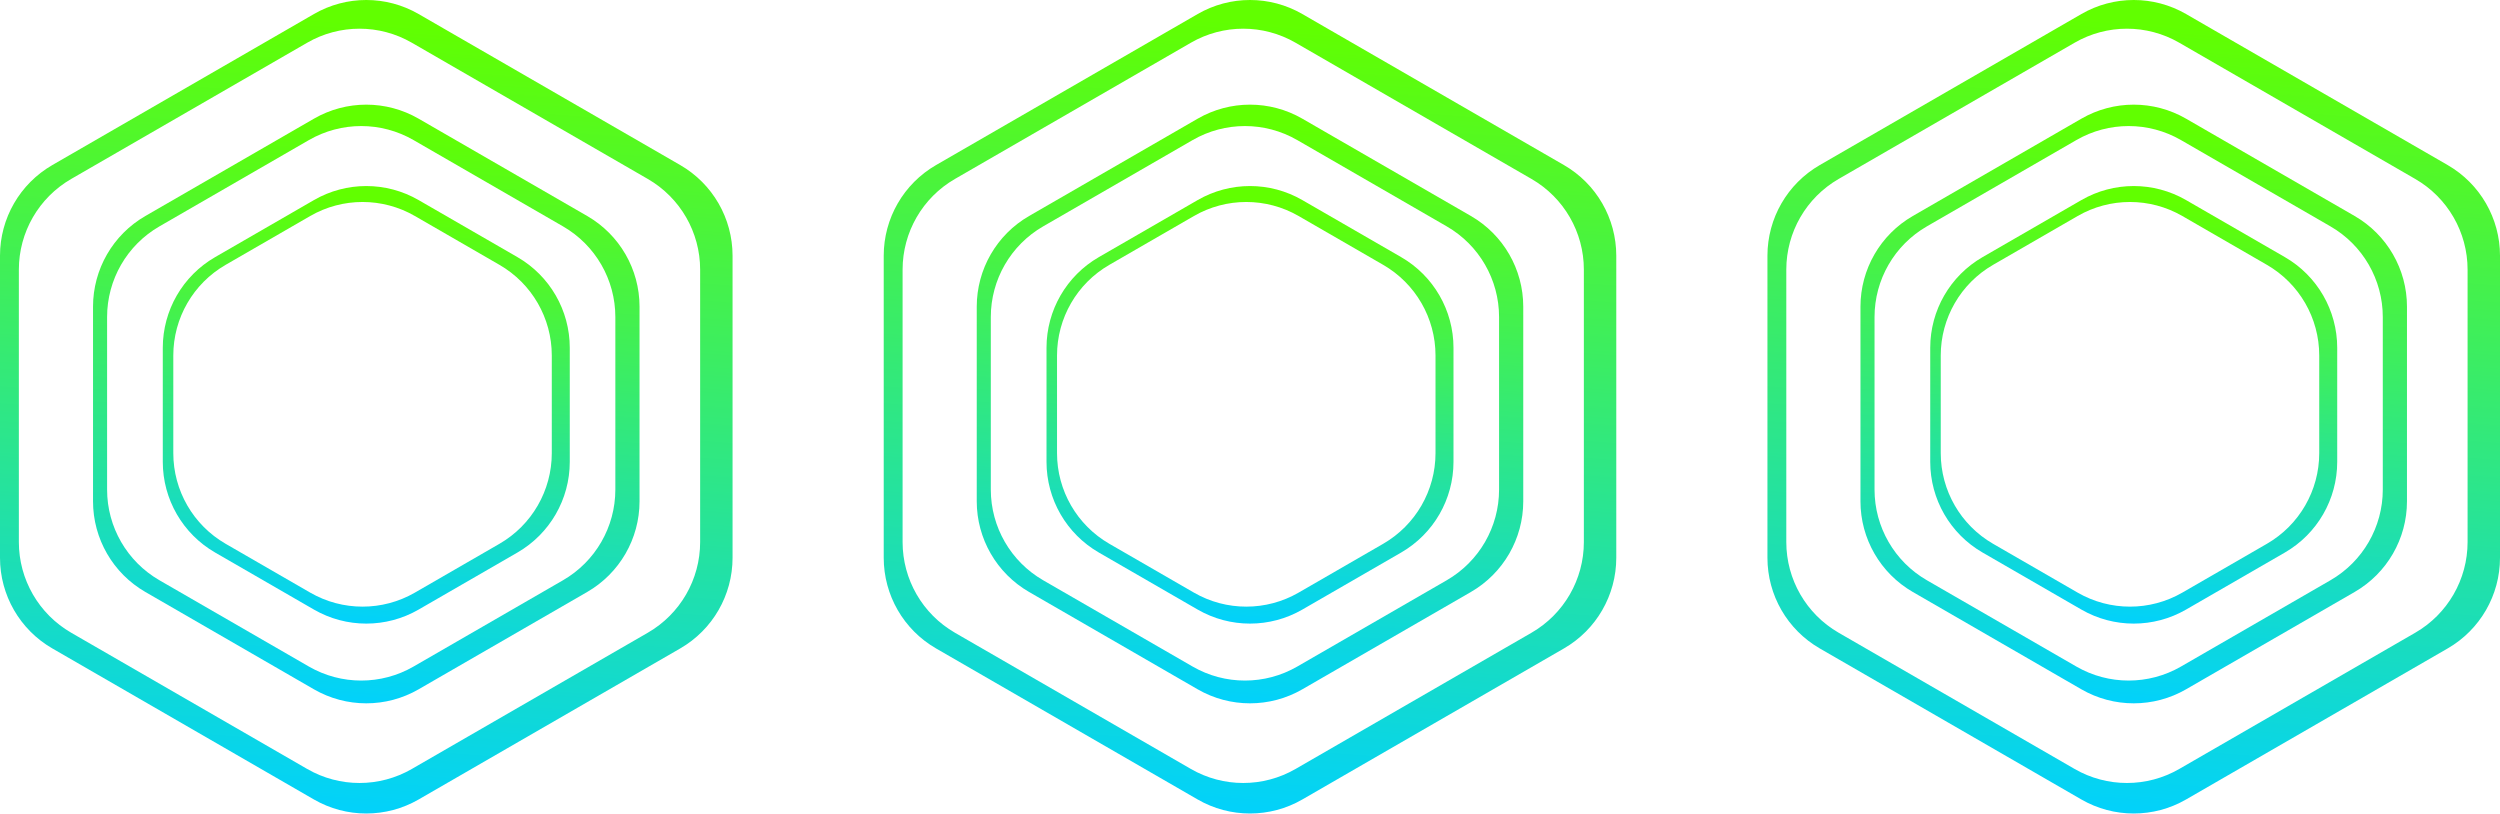
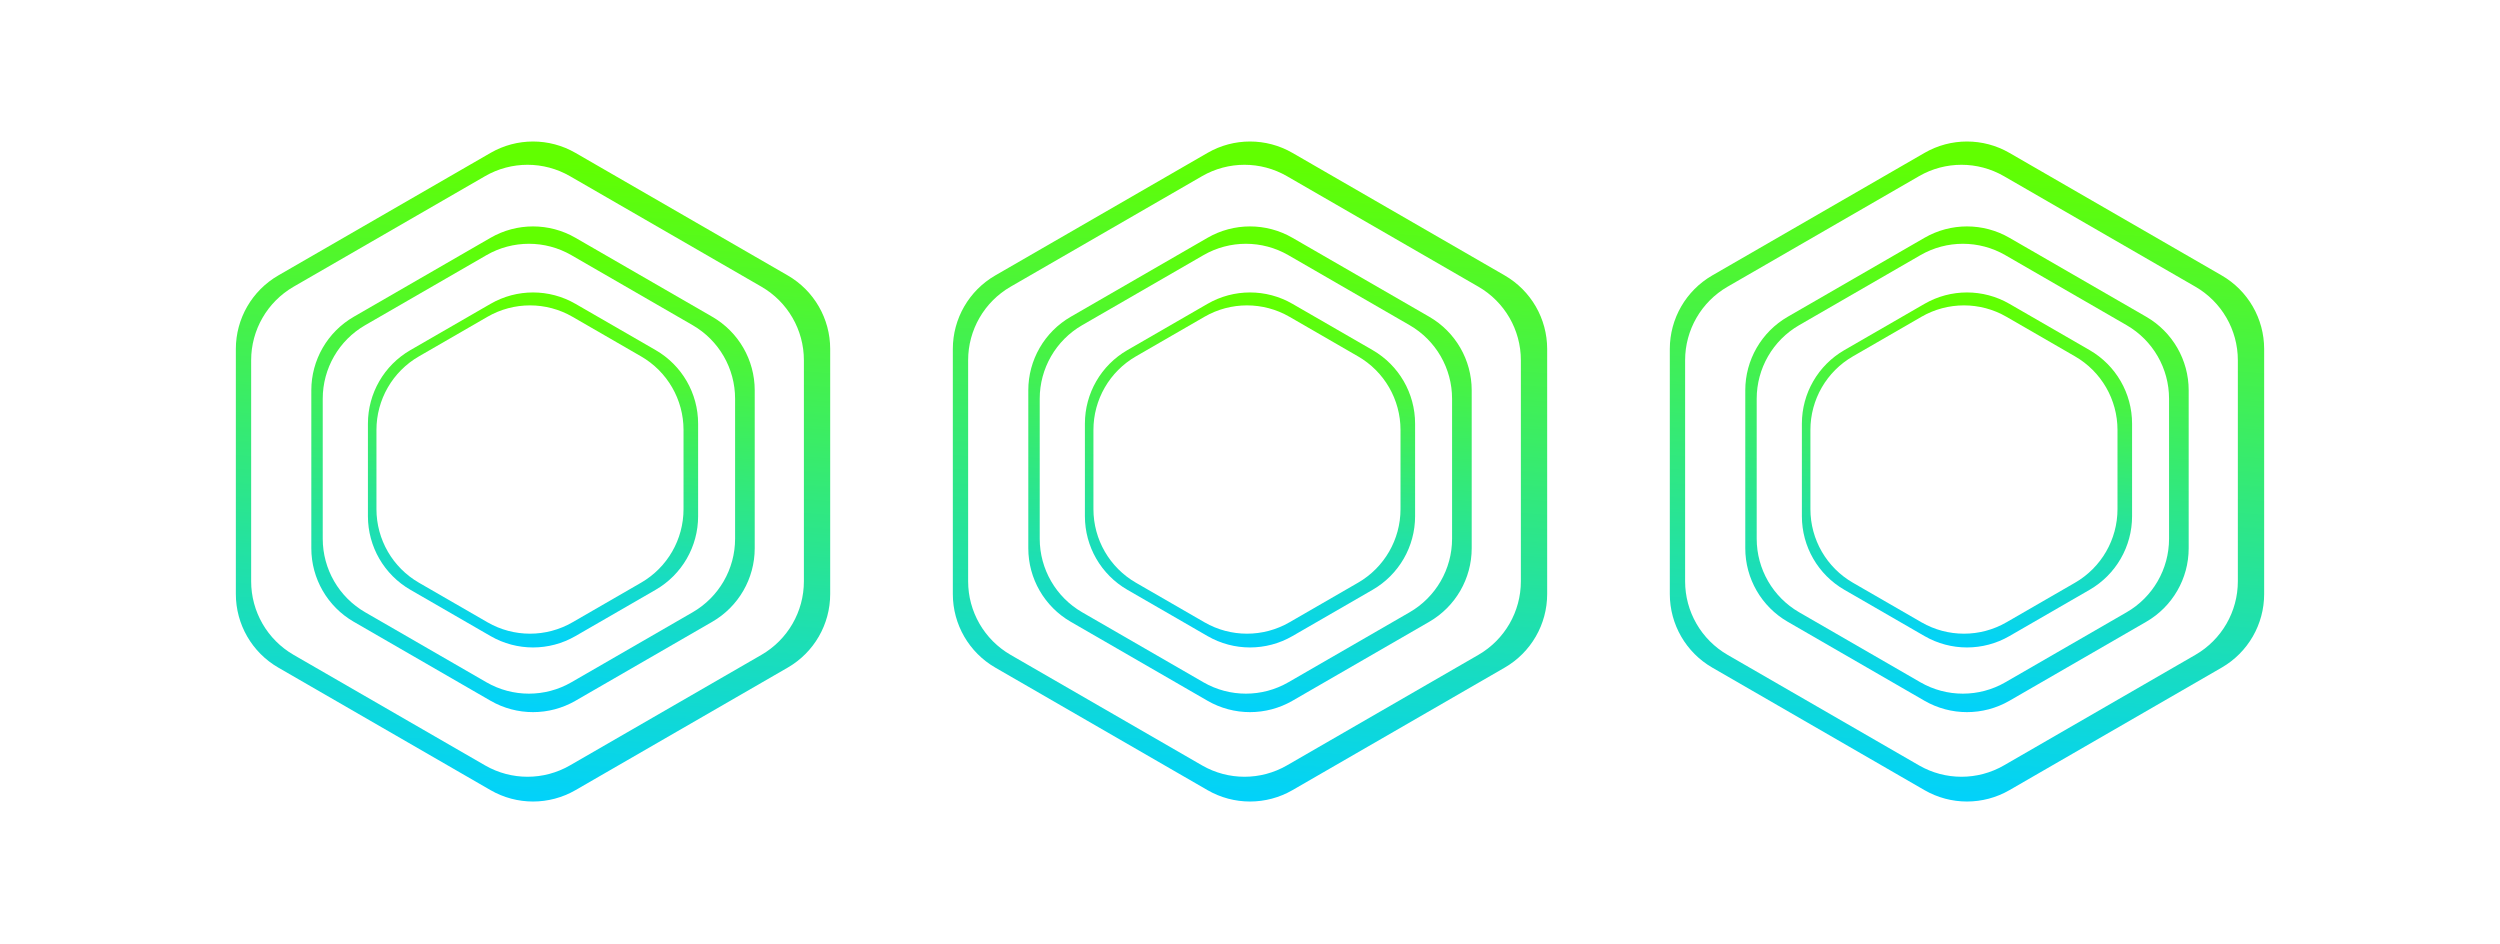
- <svg xmlns="http://www.w3.org/2000/svg" width="215" height="70" viewBox="0 0 215 70" fill="none">
-   <path fill-rule="evenodd" clip-rule="evenodd" d="M36 1.206C33.215 -0.402 29.785 -0.402 27 1.206L4.5 14.196C1.715 15.804 0 18.775 0 21.99V47.971C0 51.187 1.715 54.158 4.5 55.765L27 68.756C29.785 70.363 33.215 70.363 36 68.756L58.5 55.765C61.285 54.158 63 51.187 63 47.971V21.99C63 18.775 61.285 15.804 58.5 14.196L36 1.206ZM35.417 3.674C32.633 2.066 29.202 2.066 26.418 3.674L6.122 15.391C3.338 16.999 1.622 19.97 1.622 23.185V46.62C1.622 49.835 3.338 52.806 6.122 54.414L26.418 66.131C29.202 67.739 32.633 67.739 35.417 66.131L55.712 54.414C58.497 52.806 60.212 49.835 60.212 46.62V23.185C60.212 19.97 58.497 16.999 55.712 15.391L35.417 3.674Z" fill="url(#paint0_linear_0_1)" />
-   <path fill-rule="evenodd" clip-rule="evenodd" d="M112 1.206C109.215 -0.402 105.785 -0.402 103 1.206L80.5 14.196C77.715 15.804 76 18.775 76 21.99V47.971C76 51.187 77.715 54.158 80.5 55.765L103 68.756C105.785 70.363 109.215 70.363 112 68.756L134.5 55.765C137.285 54.158 139 51.187 139 47.971V21.99C139 18.775 137.285 15.804 134.5 14.196L112 1.206ZM111.417 3.674C108.633 2.066 105.202 2.066 102.417 3.674L82.123 15.391C79.338 16.999 77.623 19.97 77.623 23.185V46.62C77.623 49.835 79.338 52.806 82.123 54.414L102.417 66.131C105.202 67.739 108.633 67.739 111.417 66.131L131.712 54.414C134.497 52.806 136.212 49.835 136.212 46.62V23.185C136.212 19.97 134.497 16.999 131.712 15.391L111.417 3.674Z" fill="url(#paint1_linear_0_1)" />
-   <path fill-rule="evenodd" clip-rule="evenodd" d="M188 1.206C185.215 -0.402 181.785 -0.402 179 1.206L156.5 14.196C153.715 15.804 152 18.775 152 21.99V47.971C152 51.187 153.715 54.158 156.5 55.765L179 68.756C181.785 70.363 185.215 70.363 188 68.756L210.5 55.765C213.285 54.158 215 51.187 215 47.971V21.99C215 18.775 213.285 15.804 210.5 14.196L188 1.206ZM187.417 3.674C184.633 2.066 181.202 2.066 178.417 3.674L158.122 15.391C155.338 16.999 153.622 19.97 153.622 23.185V46.62C153.622 49.835 155.338 52.806 158.122 54.414L178.417 66.131C181.202 67.739 184.633 67.739 187.417 66.131L207.712 54.414C210.497 52.806 212.212 49.835 212.212 46.62V23.185C212.212 19.97 210.497 16.999 207.712 15.391L187.417 3.674Z" fill="url(#paint2_linear_0_1)" />
-   <path fill-rule="evenodd" clip-rule="evenodd" d="M36 10.206C33.215 8.598 29.785 8.598 27 10.206L12.5 18.577C9.715 20.185 8 23.156 8 26.372V43.115C8 46.33 9.715 49.301 12.5 50.909L27 59.281C29.785 60.888 33.215 60.888 36 59.281L50.5 50.909C53.285 49.301 55 46.33 55 43.115V26.372C55 23.156 53.285 20.185 50.5 18.577L36 10.206ZM35.565 12.047C32.781 10.439 29.35 10.439 26.565 12.047L13.71 19.469C10.926 21.076 9.21 24.047 9.21 27.263V42.107C9.21 45.322 10.926 48.293 13.71 49.901L26.565 57.323C29.35 58.93 32.781 58.93 35.565 57.323L48.42 49.901C51.205 48.293 52.92 45.322 52.92 42.107V27.263C52.92 24.047 51.205 21.076 48.42 19.469L35.565 12.047Z" fill="url(#paint3_linear_0_1)" />
-   <path fill-rule="evenodd" clip-rule="evenodd" d="M112 10.206C109.215 8.598 105.785 8.598 103 10.206L88.5 18.577C85.715 20.185 84 23.156 84 26.372V43.115C84 46.33 85.715 49.301 88.5 50.909L103 59.281C105.785 60.888 109.215 60.888 112 59.281L126.5 50.909C129.285 49.301 131 46.33 131 43.115V26.372C131 23.156 129.285 20.185 126.5 18.577L112 10.206ZM111.565 12.047C108.781 10.439 105.35 10.439 102.565 12.047L89.71 19.469C86.926 21.076 85.21 24.047 85.21 27.263V42.107C85.21 45.322 86.926 48.293 89.71 49.901L102.565 57.323C105.35 58.93 108.781 58.93 111.565 57.323L124.42 49.901C127.205 48.293 128.92 45.322 128.92 42.107V27.263C128.92 24.047 127.205 21.076 124.42 19.469L111.565 12.047Z" fill="url(#paint4_linear_0_1)" />
-   <path fill-rule="evenodd" clip-rule="evenodd" d="M188 10.206C185.215 8.598 181.785 8.598 179 10.206L164.5 18.577C161.715 20.185 160 23.156 160 26.372V43.115C160 46.33 161.715 49.301 164.5 50.909L179 59.281C181.785 60.888 185.215 60.888 188 59.281L202.5 50.909C205.285 49.301 207 46.33 207 43.115V26.372C207 23.156 205.285 20.185 202.5 18.577L188 10.206ZM187.565 12.047C184.781 10.439 181.35 10.439 178.565 12.047L165.71 19.469C162.926 21.076 161.21 24.047 161.21 27.263V42.107C161.21 45.322 162.926 48.293 165.71 49.901L178.565 57.323C181.35 58.93 184.781 58.93 187.565 57.323L200.42 49.901C203.205 48.293 204.92 45.322 204.92 42.107V27.263C204.92 24.047 203.205 21.076 200.42 19.469L187.565 12.047Z" fill="url(#paint5_linear_0_1)" />
-   <path fill-rule="evenodd" clip-rule="evenodd" d="M36 17.206C33.215 15.598 29.785 15.598 27 17.206L18.5 22.113C15.715 23.721 14 26.692 14 29.907V39.722C14 42.938 15.715 45.909 18.5 47.517L27 52.424C29.785 54.032 33.215 54.032 36 52.424L44.5 47.517C47.285 45.909 49 42.938 49 39.722V29.907C49 26.692 47.285 23.721 44.5 22.113L36 17.206ZM35.679 18.576C32.895 16.969 29.464 16.969 26.679 18.576L19.404 22.777C16.62 24.384 14.904 27.355 14.904 30.571V38.971C14.904 42.187 16.62 45.158 19.404 46.766L26.679 50.966C29.464 52.573 32.895 52.573 35.679 50.966L42.954 46.766C45.739 45.158 47.454 42.187 47.454 38.971V30.571C47.454 27.355 45.739 24.384 42.954 22.777L35.679 18.576Z" fill="url(#paint6_linear_0_1)" />
-   <path fill-rule="evenodd" clip-rule="evenodd" d="M112 17.206C109.215 15.598 105.785 15.598 103 17.206L94.5 22.113C91.715 23.721 90 26.692 90 29.907V39.722C90 42.938 91.715 45.909 94.5 47.517L103 52.424C105.785 54.032 109.215 54.032 112 52.424L120.5 47.517C123.285 45.909 125 42.938 125 39.722V29.907C125 26.692 123.285 23.721 120.5 22.113L112 17.206ZM111.679 18.576C108.895 16.969 105.464 16.969 102.679 18.576L95.404 22.777C92.62 24.384 90.904 27.355 90.904 30.571V38.971C90.904 42.187 92.62 45.158 95.404 46.766L102.679 50.966C105.464 52.573 108.895 52.573 111.679 50.966L118.954 46.766C121.739 45.158 123.454 42.187 123.454 38.971V30.571C123.454 27.355 121.739 24.384 118.954 22.777L111.679 18.576Z" fill="url(#paint7_linear_0_1)" />
-   <path fill-rule="evenodd" clip-rule="evenodd" d="M188 17.206C185.215 15.598 181.785 15.598 179 17.206L170.5 22.113C167.715 23.721 166 26.692 166 29.907V39.722C166 42.938 167.715 45.909 170.5 47.517L179 52.424C181.785 54.032 185.215 54.032 188 52.424L196.5 47.517C199.285 45.909 201 42.938 201 39.722V29.907C201 26.692 199.285 23.721 196.5 22.113L188 17.206ZM187.679 18.576C184.895 16.969 181.464 16.969 178.679 18.576L171.404 22.777C168.62 24.384 166.904 27.355 166.904 30.571V38.971C166.904 42.187 168.62 45.158 171.404 46.766L178.679 50.966C181.464 52.573 184.895 52.573 187.679 50.966L194.954 46.766C197.739 45.158 199.454 42.187 199.454 38.971V30.571C199.454 27.355 197.739 24.384 194.954 22.777L187.679 18.576Z" fill="url(#paint8_linear_0_1)" />
+ <svg xmlns="http://www.w3.org/2000/svg" width="265" height="100" viewBox="0 0 265 100" fill="none">
+   <path fill-rule="evenodd" clip-rule="evenodd" d="M61 16.206C58.215 14.598 54.785 14.598 52 16.206L29.5 29.196C26.715 30.804 25 33.775 25 36.99V62.971C25 66.186 26.715 69.158 29.5 70.765L52 83.756C54.785 85.363 58.215 85.363 61 83.756L83.5 70.765C86.285 69.158 88 66.186 88 62.971V36.99C88 33.775 86.285 30.804 83.5 29.196L61 16.206ZM60.417 18.674C57.633 17.066 54.202 17.066 51.417 18.674L31.122 30.391C28.338 31.999 26.622 34.97 26.622 38.185V61.62C26.622 64.835 28.338 67.806 31.122 69.414L51.417 81.131C54.202 82.739 57.633 82.739 60.417 81.131L80.713 69.414C83.497 67.806 85.213 64.835 85.213 61.62V38.185C85.213 34.97 83.497 31.999 80.713 30.391L60.417 18.674Z" fill="url(#paint0_linear_204_48)" />
+   <path fill-rule="evenodd" clip-rule="evenodd" d="M137 16.206C134.215 14.598 130.785 14.598 128 16.206L105.5 29.196C102.715 30.804 101 33.775 101 36.99V62.971C101 66.186 102.715 69.158 105.5 70.765L128 83.756C130.785 85.363 134.215 85.363 137 83.756L159.5 70.765C162.285 69.158 164 66.186 164 62.971V36.99C164 33.775 162.285 30.804 159.5 29.196L137 16.206ZM136.417 18.674C133.633 17.066 130.202 17.066 127.417 18.674L107.122 30.391C104.338 31.999 102.622 34.97 102.622 38.185V61.62C102.622 64.835 104.338 67.806 107.122 69.414L127.417 81.131C130.202 82.739 133.633 82.739 136.417 81.131L156.712 69.414C159.497 67.806 161.212 64.835 161.212 61.62V38.185C161.212 34.97 159.497 31.999 156.712 30.391L136.417 18.674Z" fill="url(#paint1_linear_204_48)" />
+   <path fill-rule="evenodd" clip-rule="evenodd" d="M213 16.206C210.215 14.598 206.785 14.598 204 16.206L181.5 29.196C178.715 30.804 177 33.775 177 36.99V62.971C177 66.186 178.715 69.158 181.5 70.765L204 83.756C206.785 85.363 210.215 85.363 213 83.756L235.5 70.765C238.285 69.158 240 66.186 240 62.971V36.99C240 33.775 238.285 30.804 235.5 29.196L213 16.206ZM212.417 18.674C209.633 17.066 206.202 17.066 203.417 18.674L183.122 30.391C180.338 31.999 178.622 34.97 178.622 38.185V61.62C178.622 64.835 180.338 67.806 183.122 69.414L203.417 81.131C206.202 82.739 209.633 82.739 212.417 81.131L232.712 69.414C235.497 67.806 237.212 64.835 237.212 61.62V38.185C237.212 34.97 235.497 31.999 232.712 30.391L212.417 18.674Z" fill="url(#paint2_linear_204_48)" />
+   <path fill-rule="evenodd" clip-rule="evenodd" d="M61 25.206C58.215 23.598 54.785 23.598 52 25.206L37.5 33.577C34.715 35.185 33 38.156 33 41.372V58.115C33 61.33 34.715 64.301 37.5 65.909L52 74.281C54.785 75.888 58.215 75.888 61 74.281L75.5 65.909C78.285 64.301 80 61.33 80 58.115V41.372C80 38.156 78.285 35.185 75.5 33.577L61 25.206ZM60.565 27.047C57.781 25.439 54.35 25.439 51.565 27.047L38.71 34.469C35.926 36.076 34.21 39.047 34.21 42.263V57.107C34.21 60.322 35.926 63.293 38.71 64.901L51.565 72.323C54.35 73.93 57.781 73.93 60.565 72.323L73.42 64.901C76.205 63.293 77.92 60.322 77.92 57.107V42.263C77.92 39.047 76.205 36.076 73.42 34.469L60.565 27.047Z" fill="url(#paint3_linear_204_48)" />
+   <path fill-rule="evenodd" clip-rule="evenodd" d="M137 25.206C134.215 23.598 130.785 23.598 128 25.206L113.5 33.577C110.715 35.185 109 38.156 109 41.372V58.115C109 61.33 110.715 64.301 113.5 65.909L128 74.281C130.785 75.888 134.215 75.888 137 74.281L151.5 65.909C154.285 64.301 156 61.33 156 58.115V41.372C156 38.156 154.285 35.185 151.5 33.577L137 25.206ZM136.565 27.047C133.781 25.439 130.35 25.439 127.565 27.047L114.71 34.469C111.926 36.076 110.21 39.047 110.21 42.263V57.107C110.21 60.322 111.926 63.293 114.71 64.901L127.565 72.323C130.35 73.93 133.781 73.93 136.565 72.323L149.42 64.901C152.205 63.293 153.92 60.322 153.92 57.107V42.263C153.92 39.047 152.205 36.076 149.42 34.469L136.565 27.047Z" fill="url(#paint4_linear_204_48)" />
+   <path fill-rule="evenodd" clip-rule="evenodd" d="M213 25.206C210.215 23.598 206.785 23.598 204 25.206L189.5 33.577C186.715 35.185 185 38.156 185 41.372V58.115C185 61.33 186.715 64.301 189.5 65.909L204 74.281C206.785 75.888 210.215 75.888 213 74.281L227.5 65.909C230.285 64.301 232 61.33 232 58.115V41.372C232 38.156 230.285 35.185 227.5 33.577L213 25.206ZM212.565 27.047C209.781 25.439 206.35 25.439 203.565 27.047L190.71 34.469C187.926 36.076 186.21 39.047 186.21 42.263V57.107C186.21 60.322 187.926 63.293 190.71 64.901L203.565 72.323C206.35 73.93 209.781 73.93 212.565 72.323L225.42 64.901C228.205 63.293 229.92 60.322 229.92 57.107V42.263C229.92 39.047 228.205 36.076 225.42 34.469L212.565 27.047Z" fill="url(#paint5_linear_204_48)" />
+   <path fill-rule="evenodd" clip-rule="evenodd" d="M61 32.206C58.215 30.598 54.785 30.598 52 32.206L43.5 37.113C40.715 38.721 39 41.692 39 44.907V54.722C39 57.938 40.715 60.909 43.5 62.517L52 67.424C54.785 69.032 58.215 69.032 61 67.424L69.5 62.517C72.285 60.909 74 57.938 74 54.722V44.907C74 41.692 72.285 38.721 69.5 37.113L61 32.206ZM60.679 33.576C57.895 31.969 54.464 31.969 51.679 33.576L44.404 37.777C41.62 39.384 39.904 42.355 39.904 45.571V53.971C39.904 57.187 41.62 60.158 44.404 61.766L51.679 65.966C54.464 67.573 57.895 67.573 60.679 65.966L67.954 61.766C70.739 60.158 72.454 57.187 72.454 53.971V45.571C72.454 42.355 70.739 39.384 67.954 37.777L60.679 33.576Z" fill="url(#paint6_linear_204_48)" />
+   <path fill-rule="evenodd" clip-rule="evenodd" d="M137 32.206C134.215 30.598 130.785 30.598 128 32.206L119.5 37.113C116.715 38.721 115 41.692 115 44.907V54.722C115 57.938 116.715 60.909 119.5 62.517L128 67.424C130.785 69.032 134.215 69.032 137 67.424L145.5 62.517C148.285 60.909 150 57.938 150 54.722V44.907C150 41.692 148.285 38.721 145.5 37.113L137 32.206ZM136.679 33.576C133.895 31.969 130.464 31.969 127.679 33.576L120.404 37.777C117.62 39.384 115.904 42.355 115.904 45.571V53.971C115.904 57.187 117.62 60.158 120.404 61.766L127.679 65.966C130.464 67.573 133.895 67.573 136.679 65.966L143.954 61.766C146.739 60.158 148.454 57.187 148.454 53.971V45.571C148.454 42.355 146.739 39.384 143.954 37.777L136.679 33.576Z" fill="url(#paint7_linear_204_48)" />
+   <path fill-rule="evenodd" clip-rule="evenodd" d="M213 32.206C210.215 30.598 206.785 30.598 204 32.206L195.5 37.113C192.715 38.721 191 41.692 191 44.907V54.722C191 57.938 192.715 60.909 195.5 62.517L204 67.424C206.785 69.032 210.215 69.032 213 67.424L221.5 62.517C224.285 60.909 226 57.938 226 54.722V44.907C226 41.692 224.285 38.721 221.5 37.113L213 32.206ZM212.679 33.576C209.895 31.969 206.464 31.969 203.679 33.576L196.404 37.777C193.62 39.384 191.904 42.355 191.904 45.571V53.971C191.904 57.187 193.62 60.158 196.404 61.766L203.679 65.966C206.464 67.573 209.895 67.573 212.679 65.966L219.954 61.766C222.739 60.158 224.454 57.187 224.454 53.971V45.571C224.454 42.355 222.739 39.384 219.954 37.777L212.679 33.576Z" fill="url(#paint8_linear_204_48)" />
  <defs>
-     <linearGradient id="paint0_linear_0_1" x1="36.956" y1="2.236" x2="31.616" y2="70.973" gradientUnits="userSpaceOnUse">
+     <linearGradient id="paint0_linear_204_48" x1="61.956" y1="17.236" x2="56.616" y2="85.973" gradientUnits="userSpaceOnUse">
      <stop stop-color="#61FF00" />
      <stop offset="1" stop-color="#00D1FF" />
    </linearGradient>
-     <linearGradient id="paint1_linear_0_1" x1="112.956" y1="2.236" x2="107.616" y2="70.973" gradientUnits="userSpaceOnUse">
+     <linearGradient id="paint1_linear_204_48" x1="137.956" y1="17.236" x2="132.616" y2="85.973" gradientUnits="userSpaceOnUse">
      <stop stop-color="#61FF00" />
      <stop offset="1" stop-color="#00D1FF" />
    </linearGradient>
-     <linearGradient id="paint2_linear_0_1" x1="188.956" y1="2.236" x2="183.616" y2="70.973" gradientUnits="userSpaceOnUse">
+     <linearGradient id="paint2_linear_204_48" x1="213.956" y1="17.236" x2="208.616" y2="85.973" gradientUnits="userSpaceOnUse">
      <stop stop-color="#61FF00" />
      <stop offset="1" stop-color="#00D1FF" />
    </linearGradient>
-     <linearGradient id="paint3_linear_0_1" x1="35.57" y1="10.646" x2="31.693" y2="61.239" gradientUnits="userSpaceOnUse">
+     <linearGradient id="paint3_linear_204_48" x1="60.57" y1="25.646" x2="56.693" y2="76.239" gradientUnits="userSpaceOnUse">
      <stop stop-color="#61FF00" />
      <stop offset="1" stop-color="#00D1FF" />
    </linearGradient>
-     <linearGradient id="paint4_linear_0_1" x1="111.57" y1="10.646" x2="107.693" y2="61.239" gradientUnits="userSpaceOnUse">
+     <linearGradient id="paint4_linear_204_48" x1="136.57" y1="25.646" x2="132.693" y2="76.239" gradientUnits="userSpaceOnUse">
      <stop stop-color="#61FF00" />
      <stop offset="1" stop-color="#00D1FF" />
    </linearGradient>
-     <linearGradient id="paint5_linear_0_1" x1="187.57" y1="10.646" x2="183.693" y2="61.239" gradientUnits="userSpaceOnUse">
+     <linearGradient id="paint5_linear_204_48" x1="212.57" y1="25.646" x2="208.693" y2="76.239" gradientUnits="userSpaceOnUse">
      <stop stop-color="#61FF00" />
      <stop offset="1" stop-color="#00D1FF" />
    </linearGradient>
-     <linearGradient id="paint6_linear_0_1" x1="34.531" y1="17.203" x2="31.749" y2="54.188" gradientUnits="userSpaceOnUse">
+     <linearGradient id="paint6_linear_204_48" x1="59.531" y1="32.203" x2="56.749" y2="69.188" gradientUnits="userSpaceOnUse">
      <stop stop-color="#61FF00" />
      <stop offset="1" stop-color="#00D1FF" />
    </linearGradient>
-     <linearGradient id="paint7_linear_0_1" x1="110.531" y1="17.203" x2="107.749" y2="54.188" gradientUnits="userSpaceOnUse">
+     <linearGradient id="paint7_linear_204_48" x1="135.531" y1="32.203" x2="132.749" y2="69.188" gradientUnits="userSpaceOnUse">
      <stop stop-color="#61FF00" />
      <stop offset="1" stop-color="#00D1FF" />
    </linearGradient>
-     <linearGradient id="paint8_linear_0_1" x1="186.531" y1="17.203" x2="183.749" y2="54.188" gradientUnits="userSpaceOnUse">
+     <linearGradient id="paint8_linear_204_48" x1="211.531" y1="32.203" x2="208.749" y2="69.188" gradientUnits="userSpaceOnUse">
      <stop stop-color="#61FF00" />
      <stop offset="1" stop-color="#00D1FF" />
    </linearGradient>
  </defs>
</svg>
